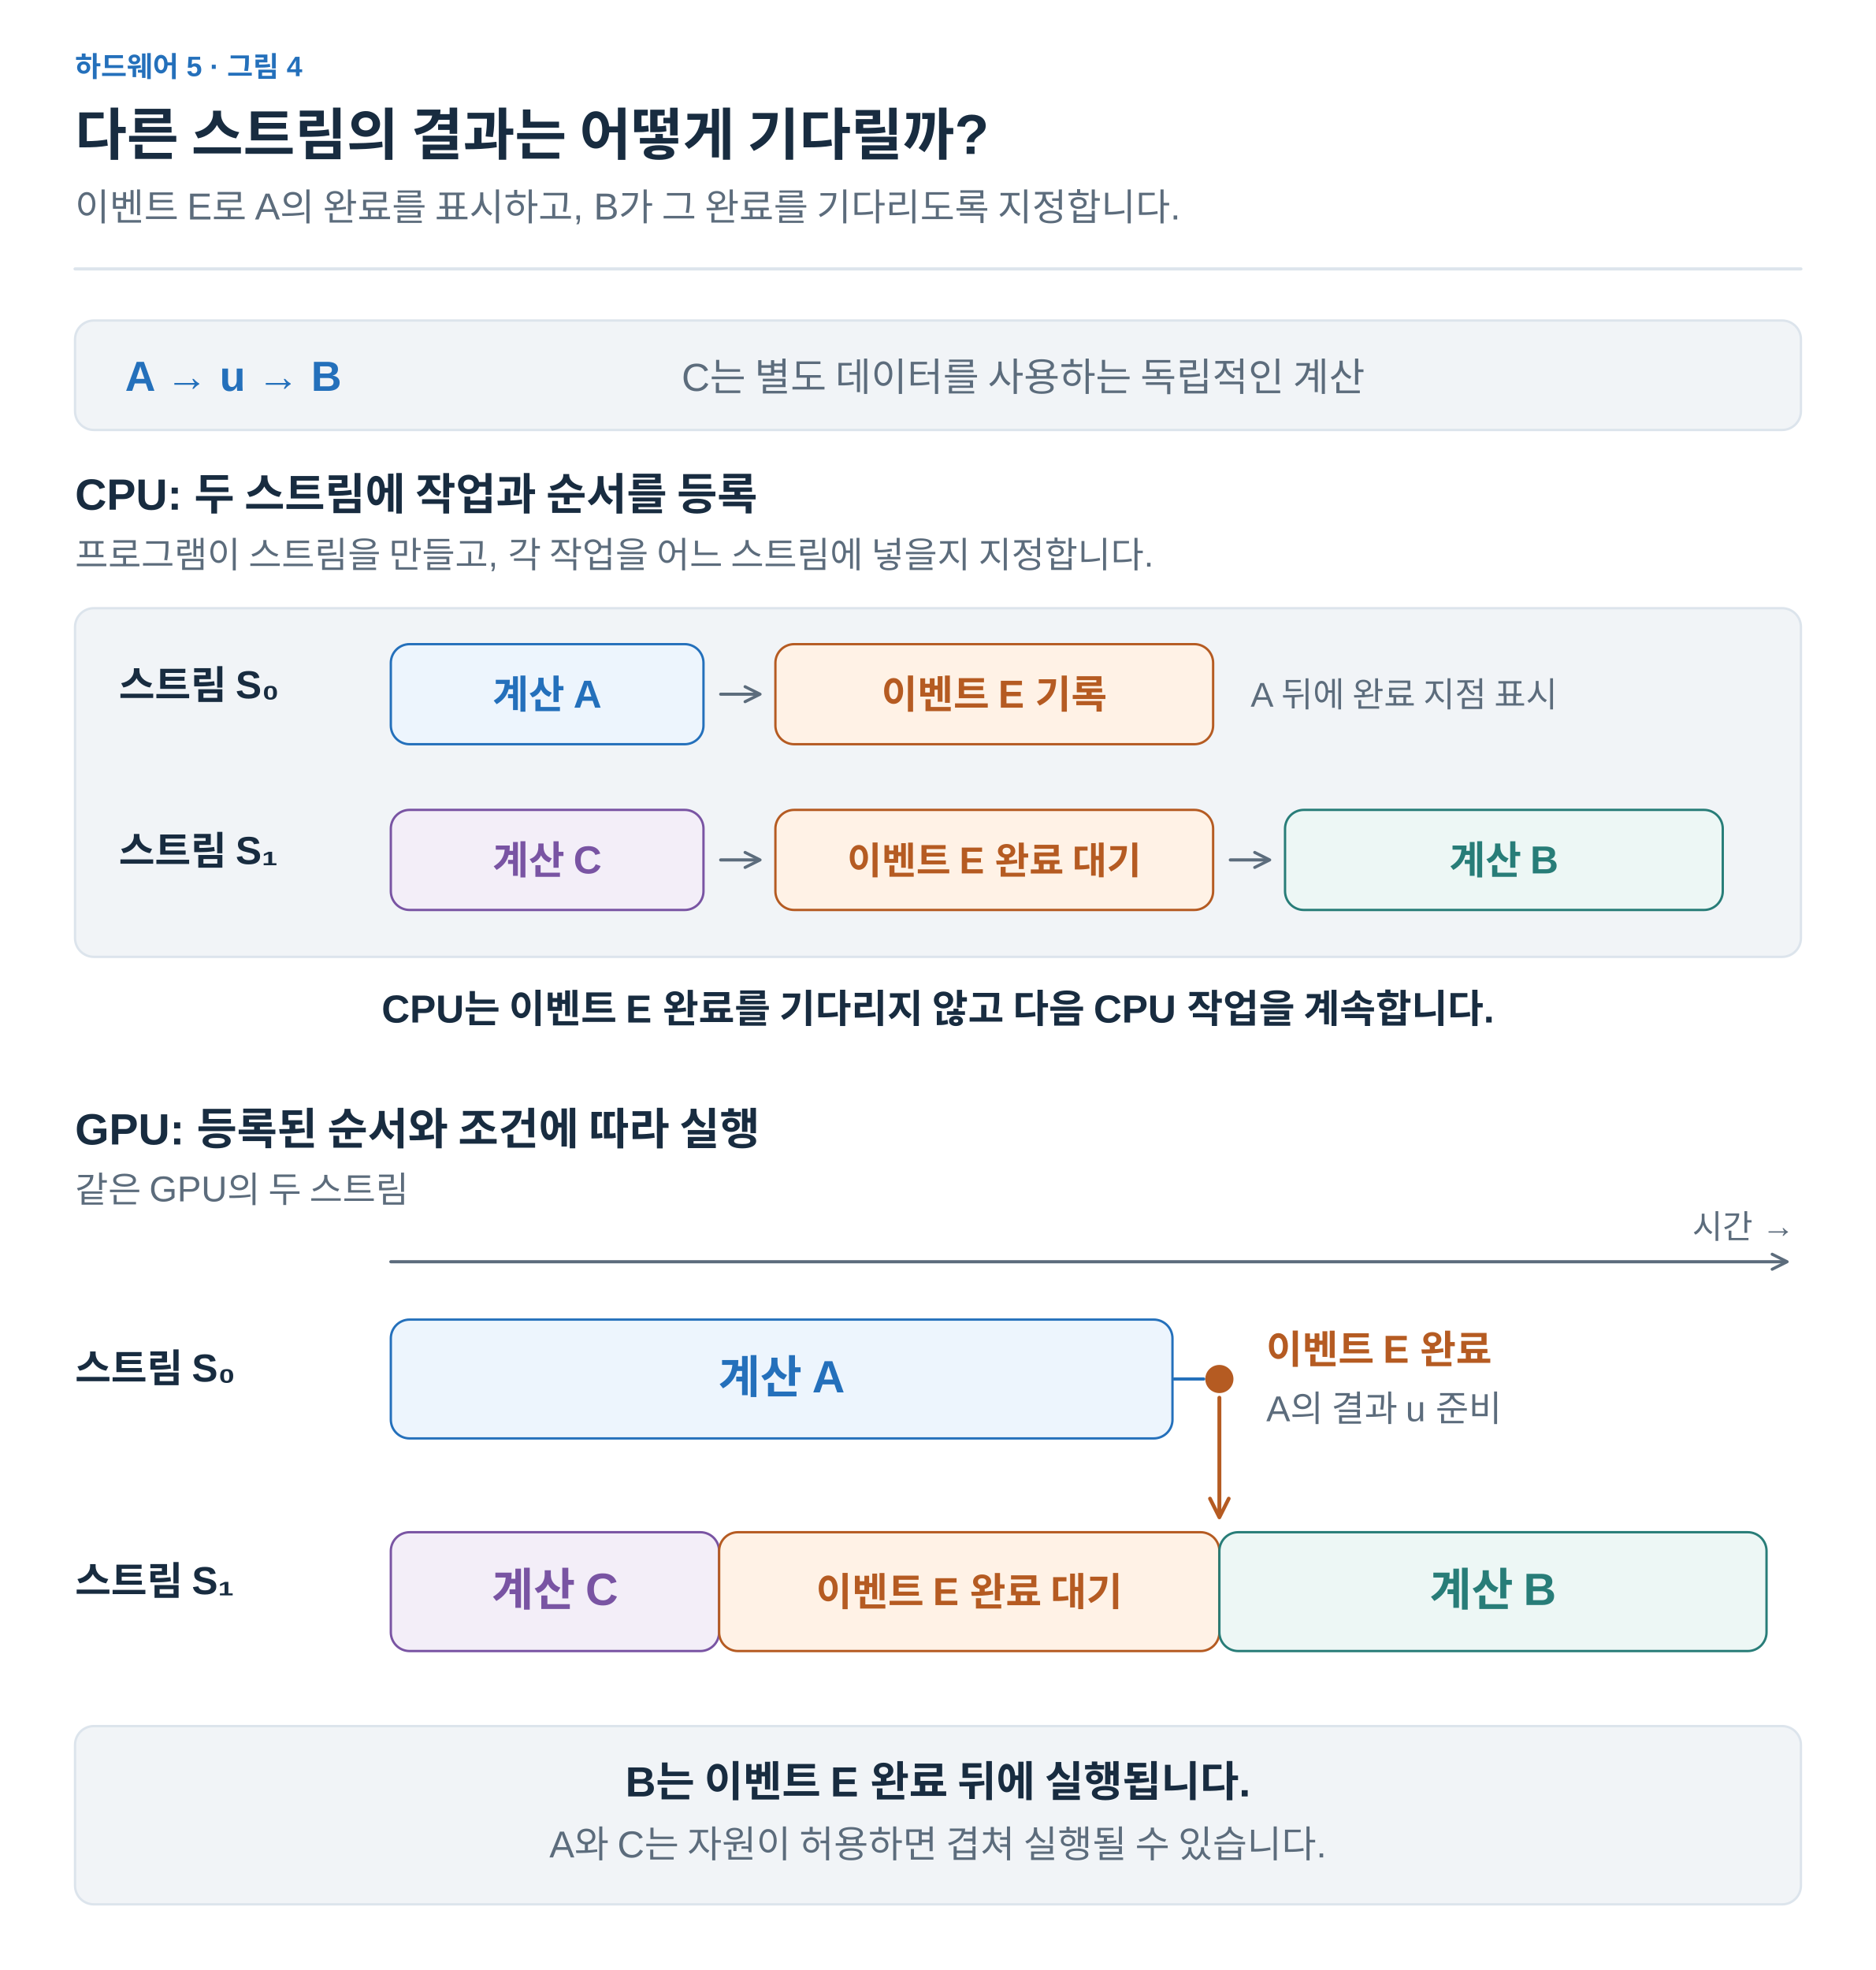
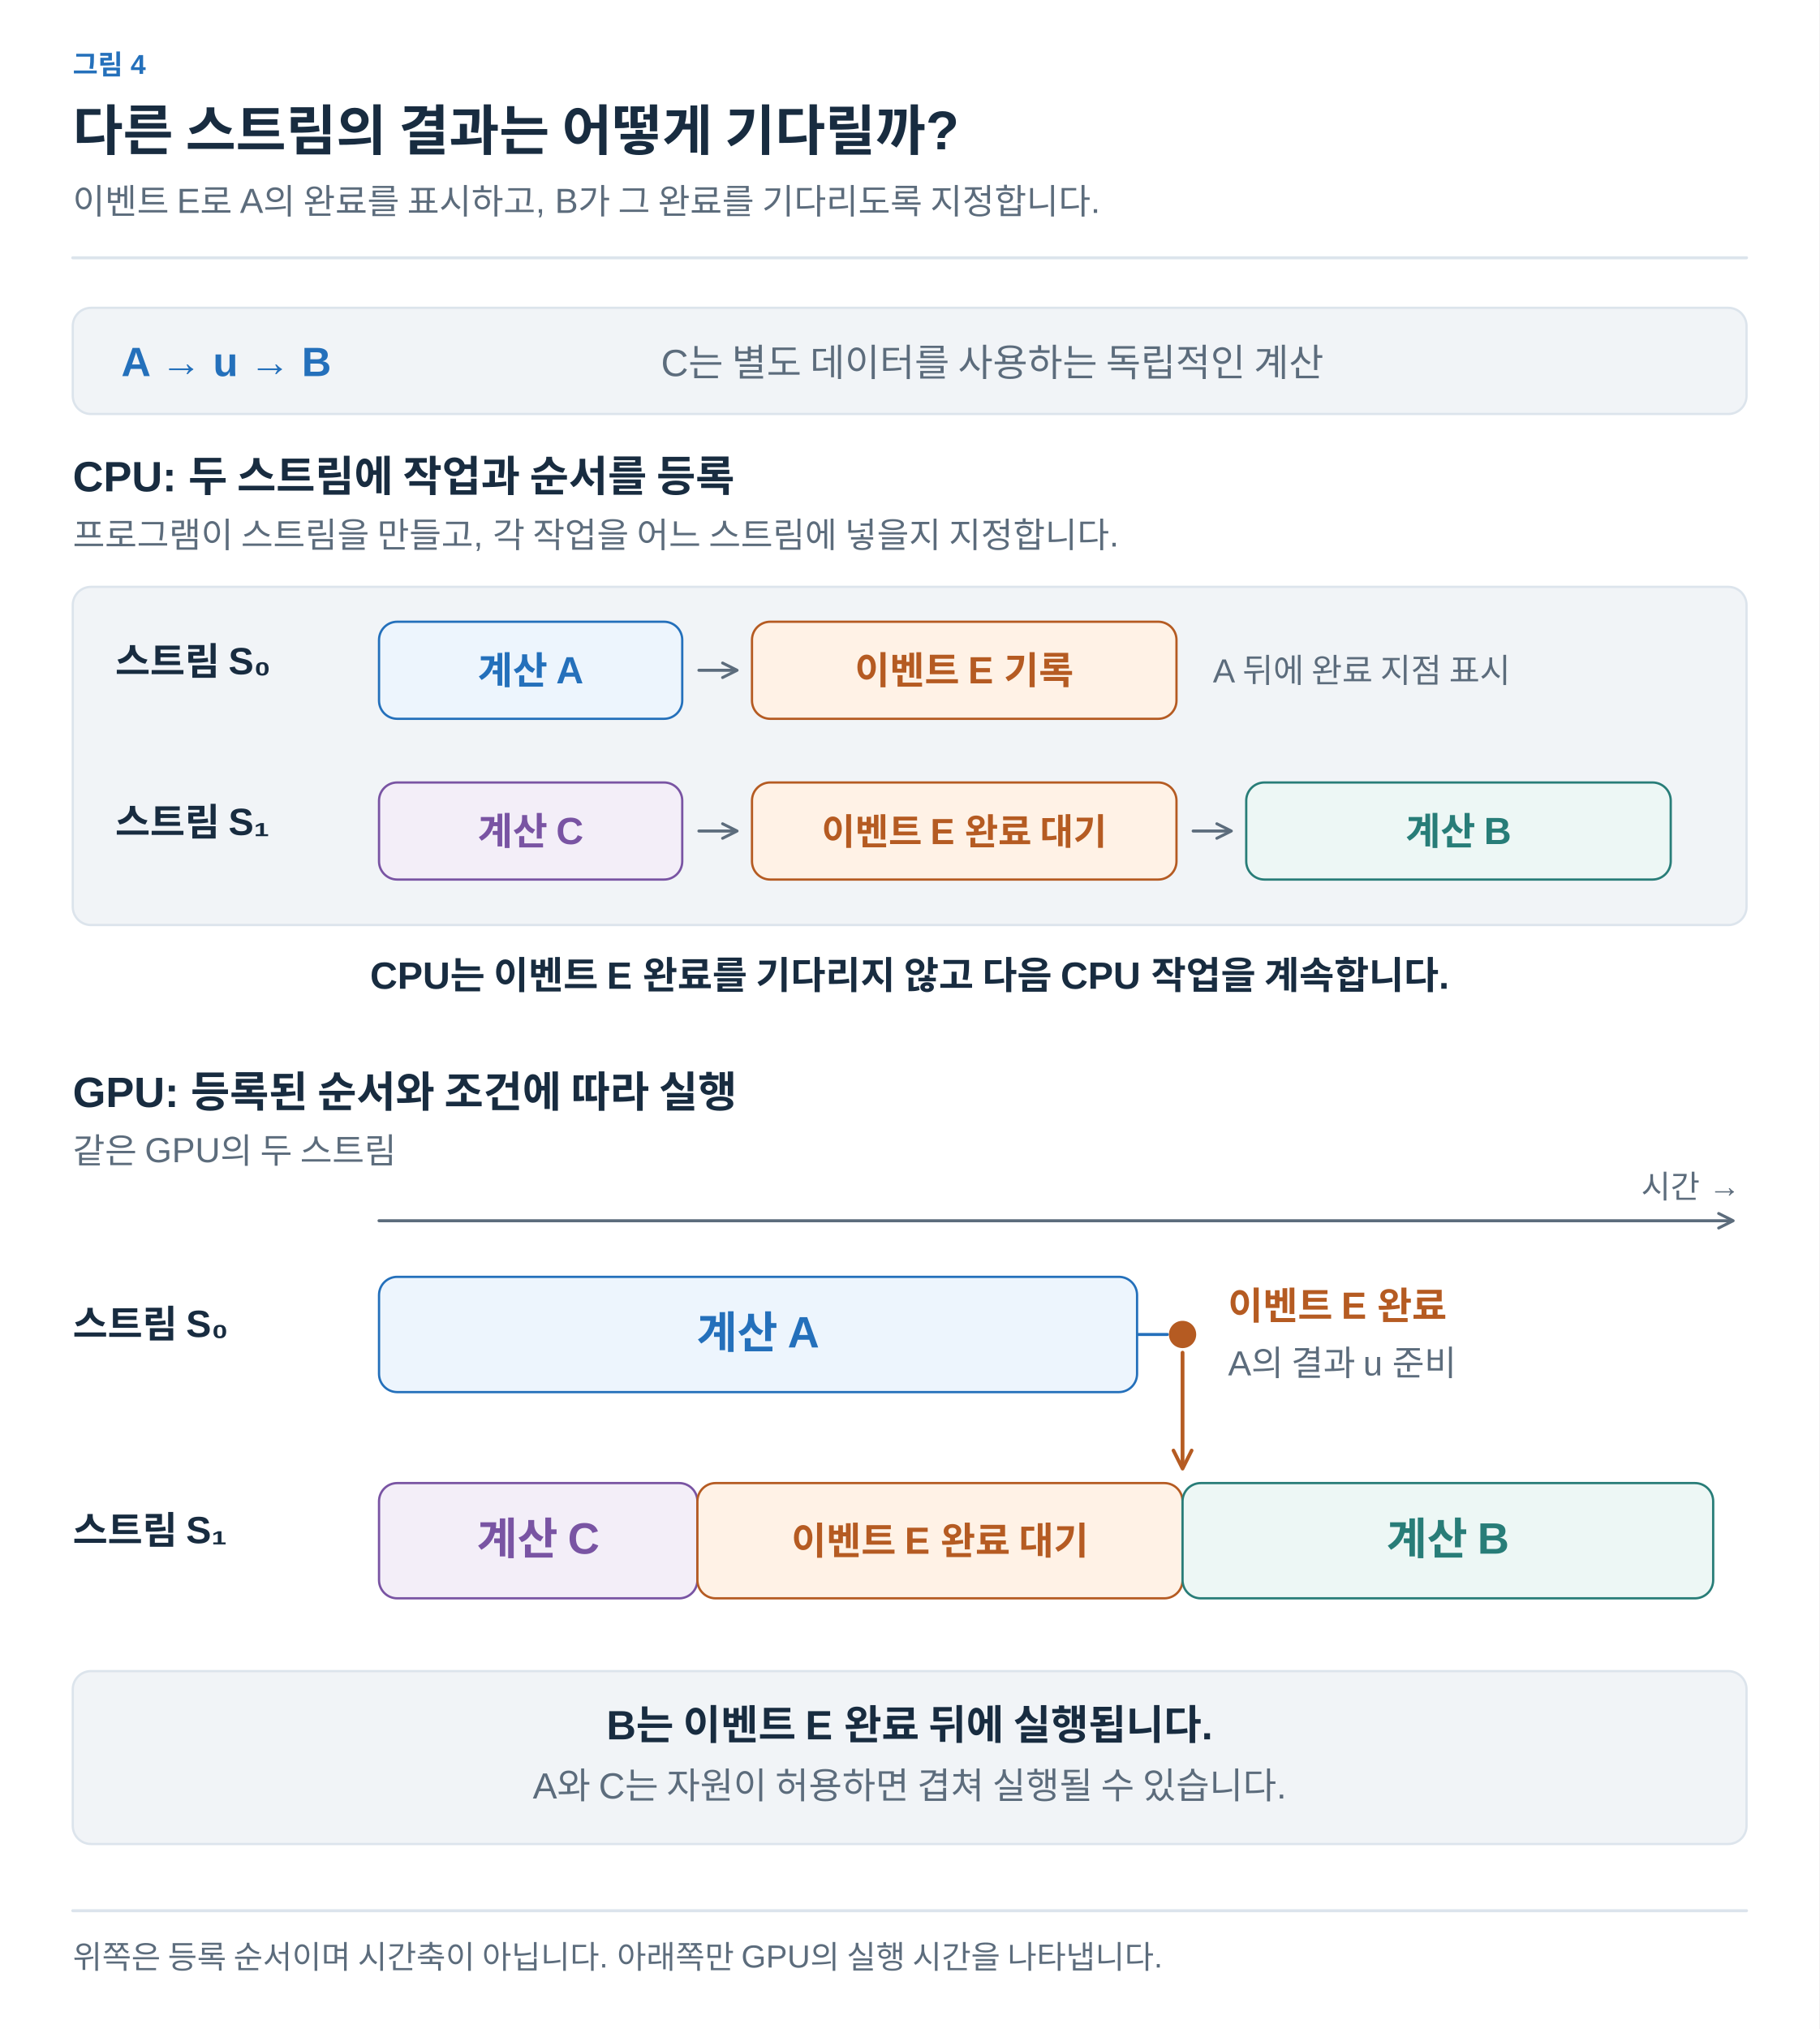
- <svg xmlns="http://www.w3.org/2000/svg" width="1200" height="1260" viewBox="0 0 1200 1260" role="img" aria-labelledby="title desc">
+ <svg xmlns="http://www.w3.org/2000/svg" width="1200" height="1338" viewBox="0 0 1200 1338" role="img" aria-labelledby="title desc">
  <defs>
-     <marker id="muted" viewBox="0 0 10 10" refX="8" refY="5" markerWidth="6" markerHeight="6" orient="auto">
+     <marker id="arrow-ink" viewBox="0 0 10 10" refX="8" refY="5" markerWidth="6" markerHeight="6" orient="auto">
+       <path d="M1 1 L9 5 L1 9" fill="none" stroke="#182C40" stroke-width="1.6" />
+     </marker>
+     <marker id="arrow-muted" viewBox="0 0 10 10" refX="8" refY="5" markerWidth="6" markerHeight="6" orient="auto">
      <path d="M1 1 L9 5 L1 9" fill="none" stroke="#5C6C7C" stroke-width="1.6" />
    </marker>
-     <marker id="blue" viewBox="0 0 10 10" refX="8" refY="5" markerWidth="6" markerHeight="6" orient="auto">
+     <marker id="arrow-line" viewBox="0 0 10 10" refX="8" refY="5" markerWidth="6" markerHeight="6" orient="auto">
+       <path d="M1 1 L9 5 L1 9" fill="none" stroke="#DCE4EC" stroke-width="1.6" />
+     </marker>
+     <marker id="arrow-paper" viewBox="0 0 10 10" refX="8" refY="5" markerWidth="6" markerHeight="6" orient="auto">
+       <path d="M1 1 L9 5 L1 9" fill="none" stroke="#FFFFFF" stroke-width="1.6" />
+     </marker>
+     <marker id="arrow-blue" viewBox="0 0 10 10" refX="8" refY="5" markerWidth="6" markerHeight="6" orient="auto">
      <path d="M1 1 L9 5 L1 9" fill="none" stroke="#2470BB" stroke-width="1.6" />
    </marker>
-     <marker id="orange" viewBox="0 0 10 10" refX="8" refY="5" markerWidth="6" markerHeight="6" orient="auto">
+     <marker id="arrow-teal" viewBox="0 0 10 10" refX="8" refY="5" markerWidth="6" markerHeight="6" orient="auto">
+       <path d="M1 1 L9 5 L1 9" fill="none" stroke="#287D78" stroke-width="1.6" />
+     </marker>
+     <marker id="arrow-orange" viewBox="0 0 10 10" refX="8" refY="5" markerWidth="6" markerHeight="6" orient="auto">
      <path d="M1 1 L9 5 L1 9" fill="none" stroke="#B55B22" stroke-width="1.6" />
    </marker>
-     <marker id="teal" viewBox="0 0 10 10" refX="8" refY="5" markerWidth="6" markerHeight="6" orient="auto">
-       <path d="M1 1 L9 5 L1 9" fill="none" stroke="#287D78" stroke-width="1.6" />
+     <marker id="arrow-purple" viewBox="0 0 10 10" refX="8" refY="5" markerWidth="6" markerHeight="6" orient="auto">
+       <path d="M1 1 L9 5 L1 9" fill="none" stroke="#7954A3" stroke-width="1.6" />
    </marker>
-     <marker id="purple" viewBox="0 0 10 10" refX="8" refY="5" markerWidth="6" markerHeight="6" orient="auto">
-       <path d="M1 1 L9 5 L1 9" fill="none" stroke="#7954A3" stroke-width="1.6" />
+     <marker id="arrow-gray" viewBox="0 0 10 10" refX="8" refY="5" markerWidth="6" markerHeight="6" orient="auto">
+       <path d="M1 1 L9 5 L1 9" fill="none" stroke="#657789" stroke-width="1.6" />
+     </marker>
+     <marker id="arrow-red" viewBox="0 0 10 10" refX="8" refY="5" markerWidth="6" markerHeight="6" orient="auto">
+       <path d="M1 1 L9 5 L1 9" fill="none" stroke="#B34242" stroke-width="1.6" />
+     </marker>
+     <marker id="arrow-indigo" viewBox="0 0 10 10" refX="8" refY="5" markerWidth="6" markerHeight="6" orient="auto">
+       <path d="M1 1 L9 5 L1 9" fill="none" stroke="#4C60A8" stroke-width="1.6" />
+     </marker>
+     <marker id="arrow-slate" viewBox="0 0 10 10" refX="8" refY="5" markerWidth="6" markerHeight="6" orient="auto">
+       <path d="M1 1 L9 5 L1 9" fill="none" stroke="#8191A0" stroke-width="1.6" />
+     </marker>
+     <marker id="arrow-surface" viewBox="0 0 10 10" refX="8" refY="5" markerWidth="6" markerHeight="6" orient="auto">
+       <path d="M1 1 L9 5 L1 9" fill="none" stroke="#F8FAFC" stroke-width="1.6" />
    </marker>
  </defs>
  <style>text{font-family:Arial,"Apple SD Gothic Neo","Noto Sans KR",sans-serif}text[font-family]{font-family:Menlo,Consolas,monospace}path{stroke-linecap:round;stroke-linejoin:round}</style>
-   <rect width="1200" height="1260" fill="white" />
-   <text x="48" y="49" fill="#2470BB" font-size="18" font-weight="600" text-anchor="start">하드웨어 5 · 그림 4</text>
-   <text x="48" y="99" fill="#182C40" font-size="36" font-weight="700" text-anchor="start">다른 스트림의 결과는 어떻게 기다릴까?</text>
-   <text x="48" y="141" fill="#5C6C7C" font-size="24" font-weight="400" text-anchor="start">이벤트 E로 A의 완료를 표시하고, B가 그 완료를 기다리도록 지정합니다.</text>
-   <path d="M48,172 H1152" fill="none" stroke="#DCE4EC" stroke-width="2" />
-   <rect x="48" y="205" width="1104" height="70" rx="12" fill="#F1F4F7" stroke="#DCE4EC" stroke-width="1.5" />
-   <text x="80" y="250" fill="#2470BB" font-size="27" font-weight="600" text-anchor="start">A → u → B</text>
-   <text x="436" y="250" fill="#5C6C7C" font-size="25" font-weight="400" text-anchor="start">C는 별도 데이터를 사용하는 독립적인 계산</text>
-   <text x="48" y="326" fill="#182C40" font-size="28" font-weight="700" text-anchor="start">CPU: 두 스트림에 작업과 순서를 등록</text>
-   <text x="48" y="363" fill="#5C6C7C" font-size="23" font-weight="400" text-anchor="start">프로그램이 스트림을 만들고, 각 작업을 어느 스트림에 넣을지 지정합니다.</text>
-   <rect x="48" y="389" width="1104" height="223" rx="12" fill="#F1F4F7" stroke="#DCE4EC" stroke-width="1.5" />
-   <text x="76" y="447" fill="#182C40" font-size="25" font-weight="600" text-anchor="start">스트림 S₀</text>
-   <rect x="250" y="412" width="200" height="64" rx="12" fill="#EDF5FD" stroke="#2470BB" stroke-width="1.5" />
-   <text x="350.0" y="453.0" fill="#2470BB" font-size="25" font-weight="600" text-anchor="middle">계산 A</text>
-   <path d="M461,444 H485" fill="none" stroke="#5C6C7C" stroke-width="2" marker-end="url(#muted)" />
-   <rect x="496" y="412" width="280" height="64" rx="12" fill="#FFF2E6" stroke="#B55B22" stroke-width="1.5" />
-   <text x="636.0" y="453.0" fill="#B55B22" font-size="25" font-weight="600" text-anchor="middle">이벤트 E 기록</text>
-   <text x="800" y="452" fill="#5C6C7C" font-size="22" font-weight="400" text-anchor="start">A 뒤에 완료 지점 표시</text>
-   <text x="76" y="553" fill="#182C40" font-size="25" font-weight="600" text-anchor="start">스트림 S₁</text>
-   <rect x="250" y="518" width="200" height="64" rx="12" fill="#F3EEF8" stroke="#7954A3" stroke-width="1.5" />
-   <text x="350.0" y="559.0" fill="#7954A3" font-size="25" font-weight="600" text-anchor="middle">계산 C</text>
-   <path d="M461,550 H485" fill="none" stroke="#5C6C7C" stroke-width="2" marker-end="url(#muted)" />
-   <rect x="496" y="518" width="280" height="64" rx="12" fill="#FFF2E6" stroke="#B55B22" stroke-width="1.5" />
-   <text x="636.0" y="559.0" fill="#B55B22" font-size="24" font-weight="600" text-anchor="middle">이벤트 E 완료 대기</text>
-   <path d="M787,550 H811" fill="none" stroke="#5C6C7C" stroke-width="2" marker-end="url(#muted)" />
-   <rect x="822" y="518" width="280" height="64" rx="12" fill="#EDF7F5" stroke="#287D78" stroke-width="1.5" />
-   <text x="962.0" y="559.0" fill="#287D78" font-size="25" font-weight="600" text-anchor="middle">계산 B</text>
-   <text x="600" y="654" fill="#182C40" font-size="25" font-weight="600" text-anchor="middle">CPU는 이벤트 E 완료를 기다리지 않고 다음 CPU 작업을 계속합니다.</text>
-   <text x="48" y="732" fill="#182C40" font-size="28" font-weight="700" text-anchor="start">GPU: 등록된 순서와 조건에 따라 실행</text>
-   <text x="48" y="769" fill="#5C6C7C" font-size="23" font-weight="400" text-anchor="start">같은 GPU의 두 스트림</text>
-   <path d="M250,807 H1142" fill="none" stroke="#5C6C7C" stroke-width="2" marker-end="url(#muted)" />
-   <text x="1148" y="792" fill="#5C6C7C" font-size="21" font-weight="400" text-anchor="end">시간 →</text>
-   <text x="48" y="884" fill="#182C40" font-size="25" font-weight="600" text-anchor="start">스트림 S₀</text>
-   <rect x="250" y="844" width="500" height="76" rx="12" fill="#EDF5FD" stroke="#2470BB" stroke-width="1.5" />
-   <text x="500.0" y="891.0" fill="#2470BB" font-size="29" font-weight="600" text-anchor="middle">계산 A</text>
-   <path d="M751,882 H770" fill="none" stroke="#2470BB" stroke-width="2" />
-   <circle cx="780" cy="882" r="9" fill="#B55B22" />
-   <text x="810" y="872" fill="#B55B22" font-size="25" font-weight="600" text-anchor="start">이벤트 E 완료</text>
-   <text x="810" y="909" fill="#5C6C7C" font-size="23" font-weight="400" text-anchor="start">A의 결과 u 준비</text>
-   <text x="48" y="1020" fill="#182C40" font-size="25" font-weight="600" text-anchor="start">스트림 S₁</text>
-   <rect x="250" y="980" width="210" height="76" rx="12" fill="#F3EEF8" stroke="#7954A3" stroke-width="1.5" />
-   <text x="355.0" y="1027.0" fill="#7954A3" font-size="29" font-weight="600" text-anchor="middle">계산 C</text>
-   <rect x="460" y="980" width="320" height="76" rx="12" fill="#FFF2E6" stroke="#B55B22" stroke-width="1.5" />
-   <text x="620.0" y="1027.0" fill="#B55B22" font-size="25" font-weight="600" text-anchor="middle">이벤트 E 완료 대기</text>
-   <rect x="780" y="980" width="350" height="76" rx="12" fill="#EDF7F5" stroke="#287D78" stroke-width="1.5" />
-   <text x="955.0" y="1027.0" fill="#287D78" font-size="29" font-weight="600" text-anchor="middle">계산 B</text>
-   <path d="M780,894 V969" fill="none" stroke="#B55B22" stroke-width="2.5" marker-end="url(#orange)" />
-   <rect x="48" y="1104" width="1104" height="114" rx="12" fill="#F1F4F7" stroke="#DCE4EC" stroke-width="1.5" />
-   <text x="600" y="1149" fill="#182C40" font-size="27" font-weight="600" text-anchor="middle">B는 이벤트 E 완료 뒤에 실행됩니다.</text>
-   <text x="600" y="1188" fill="#5C6C7C" font-size="24" font-weight="400" text-anchor="middle">A와 C는 자원이 허용하면 겹쳐 실행될 수 있습니다.</text>
+   <rect width="100%" height="100%" fill="white" />
+   <text x="48" y="49" fill="#2470BB" font-size="18" font-weight="600" text-anchor="start" data-max-width="1104">그림 4</text>
+   <text x="48" y="99" fill="#182C40" font-size="36" font-weight="700" text-anchor="start" data-max-width="1104">다른 스트림의 결과는 어떻게 기다릴까?</text>
+   <text x="48" y="141" fill="#5C6C7C" font-size="23" font-weight="400" text-anchor="start" data-max-width="1104">이벤트 E로 A의 완료를 표시하고, B가 그 완료를 기다리도록 지정합니다.</text>
+   <path d="M48,170 H1152" stroke="#DCE4EC" stroke-width="2" />
+   <g transform="translate(48 206) scale(1)" data-panel="1">
+     <g transform="translate(-48 -208)">
+       <rect x="48" y="205" width="1104" height="70" rx="12" fill="#F1F4F7" stroke="#DCE4EC" stroke-width="1.5" />
+       <text x="80" y="250" fill="#2470BB" font-size="27" font-weight="600" text-anchor="start">A → u → B</text>
+       <text x="436" y="250" fill="#5C6C7C" font-size="25" font-weight="400" text-anchor="start">C는 별도 데이터를 사용하는 독립적인 계산</text>
+       <text x="48" y="326" fill="#182C40" font-size="28" font-weight="700" text-anchor="start">CPU: 두 스트림에 작업과 순서를 등록</text>
+       <text x="48" y="363" fill="#5C6C7C" font-size="23" font-weight="400" text-anchor="start">프로그램이 스트림을 만들고, 각 작업을 어느 스트림에 넣을지 지정합니다.</text>
+       <rect x="48" y="389" width="1104" height="223" rx="12" fill="#F1F4F7" stroke="#DCE4EC" stroke-width="1.5" />
+       <text x="76" y="447" fill="#182C40" font-size="25" font-weight="600" text-anchor="start">스트림 S₀</text>
+       <rect x="250" y="412" width="200" height="64" rx="12" fill="#EDF5FD" stroke="#2470BB" stroke-width="1.5" />
+       <text x="350" y="453" fill="#2470BB" font-size="25" font-weight="600" text-anchor="middle">계산 A</text>
+       <path d="M461,444 H485" fill="none" stroke="#5C6C7C" stroke-width="2" marker-end="url(#arrow-muted)" />
+       <rect x="496" y="412" width="280" height="64" rx="12" fill="#FFF2E6" stroke="#B55B22" stroke-width="1.5" />
+       <text x="636" y="453" fill="#B55B22" font-size="25" font-weight="600" text-anchor="middle">이벤트 E 기록</text>
+       <text x="800" y="452" fill="#5C6C7C" font-size="22" font-weight="400" text-anchor="start">A 뒤에 완료 지점 표시</text>
+       <text x="76" y="553" fill="#182C40" font-size="25" font-weight="600" text-anchor="start">스트림 S₁</text>
+       <rect x="250" y="518" width="200" height="64" rx="12" fill="#F3EEF8" stroke="#7954A3" stroke-width="1.5" />
+       <text x="350" y="559" fill="#7954A3" font-size="25" font-weight="600" text-anchor="middle">계산 C</text>
+       <path d="M461,550 H485" fill="none" stroke="#5C6C7C" stroke-width="2" marker-end="url(#arrow-muted)" />
+       <rect x="496" y="518" width="280" height="64" rx="12" fill="#FFF2E6" stroke="#B55B22" stroke-width="1.5" />
+       <text x="636" y="559" fill="#B55B22" font-size="24" font-weight="600" text-anchor="middle">이벤트 E 완료 대기</text>
+       <path d="M787,550 H811" fill="none" stroke="#5C6C7C" stroke-width="2" marker-end="url(#arrow-muted)" />
+       <rect x="822" y="518" width="280" height="64" rx="12" fill="#EDF7F5" stroke="#287D78" stroke-width="1.5" />
+       <text x="962" y="559" fill="#287D78" font-size="25" font-weight="600" text-anchor="middle">계산 B</text>
+       <text x="600" y="654" fill="#182C40" font-size="25" font-weight="600" text-anchor="middle">CPU는 이벤트 E 완료를 기다리지 않고 다음 CPU 작업을 계속합니다.</text>
+       <text x="48" y="732" fill="#182C40" font-size="28" font-weight="700" text-anchor="start">GPU: 등록된 순서와 조건에 따라 실행</text>
+       <text x="48" y="769" fill="#5C6C7C" font-size="23" font-weight="400" text-anchor="start">같은 GPU의 두 스트림</text>
+       <path d="M250,807 H1142" fill="none" stroke="#5C6C7C" stroke-width="2" marker-end="url(#arrow-muted)" />
+       <text x="1148" y="792" fill="#5C6C7C" font-size="21" font-weight="400" text-anchor="end">시간 →</text>
+       <text x="48" y="884" fill="#182C40" font-size="25" font-weight="600" text-anchor="start">스트림 S₀</text>
+       <rect x="250" y="844" width="500" height="76" rx="12" fill="#EDF5FD" stroke="#2470BB" stroke-width="1.5" />
+       <text x="500" y="891" fill="#2470BB" font-size="29" font-weight="600" text-anchor="middle">계산 A</text>
+       <path d="M751,882 H770" fill="none" stroke="#2470BB" stroke-width="2" />
+       <circle cx="780" cy="882" r="9" fill="#B55B22" />
+       <text x="810" y="872" fill="#B55B22" font-size="25" font-weight="600" text-anchor="start">이벤트 E 완료</text>
+       <text x="810" y="909" fill="#5C6C7C" font-size="23" font-weight="400" text-anchor="start">A의 결과 u 준비</text>
+       <text x="48" y="1020" fill="#182C40" font-size="25" font-weight="600" text-anchor="start">스트림 S₁</text>
+       <rect x="250" y="980" width="210" height="76" rx="12" fill="#F3EEF8" stroke="#7954A3" stroke-width="1.5" />
+       <text x="355" y="1027" fill="#7954A3" font-size="29" font-weight="600" text-anchor="middle">계산 C</text>
+       <rect x="460" y="980" width="320" height="76" rx="12" fill="#FFF2E6" stroke="#B55B22" stroke-width="1.5" />
+       <text x="620" y="1027" fill="#B55B22" font-size="25" font-weight="600" text-anchor="middle">이벤트 E 완료 대기</text>
+       <rect x="780" y="980" width="350" height="76" rx="12" fill="#EDF7F5" stroke="#287D78" stroke-width="1.5" />
+       <text x="955" y="1027" fill="#287D78" font-size="29" font-weight="600" text-anchor="middle">계산 B</text>
+       <path d="M780,894 V969" fill="none" stroke="#B55B22" stroke-width="2.5" marker-end="url(#arrow-orange)" />
+       <rect x="48" y="1104" width="1104" height="114" rx="12" fill="#F1F4F7" stroke="#DCE4EC" stroke-width="1.5" />
+       <text x="600" y="1149" fill="#182C40" font-size="27" font-weight="600" text-anchor="middle">B는 이벤트 E 완료 뒤에 실행됩니다.</text>
+       <text x="600" y="1188" fill="#5C6C7C" font-size="24" font-weight="400" text-anchor="middle">A와 C는 자원이 허용하면 겹쳐 실행될 수 있습니다.</text>
+     </g>
+   </g>
+   <path d="M48,1260 H1152" stroke="#DCE4EC" stroke-width="2" />
+   <text x="48" y="1298" fill="#5C6C7C" font-size="21" font-weight="400" text-anchor="start" data-max-width="1104">위쪽은 등록 순서이며 시간축이 아닙니다. 아래쪽만 GPU의 실행 시간을 나타냅니다.</text>
</svg>
